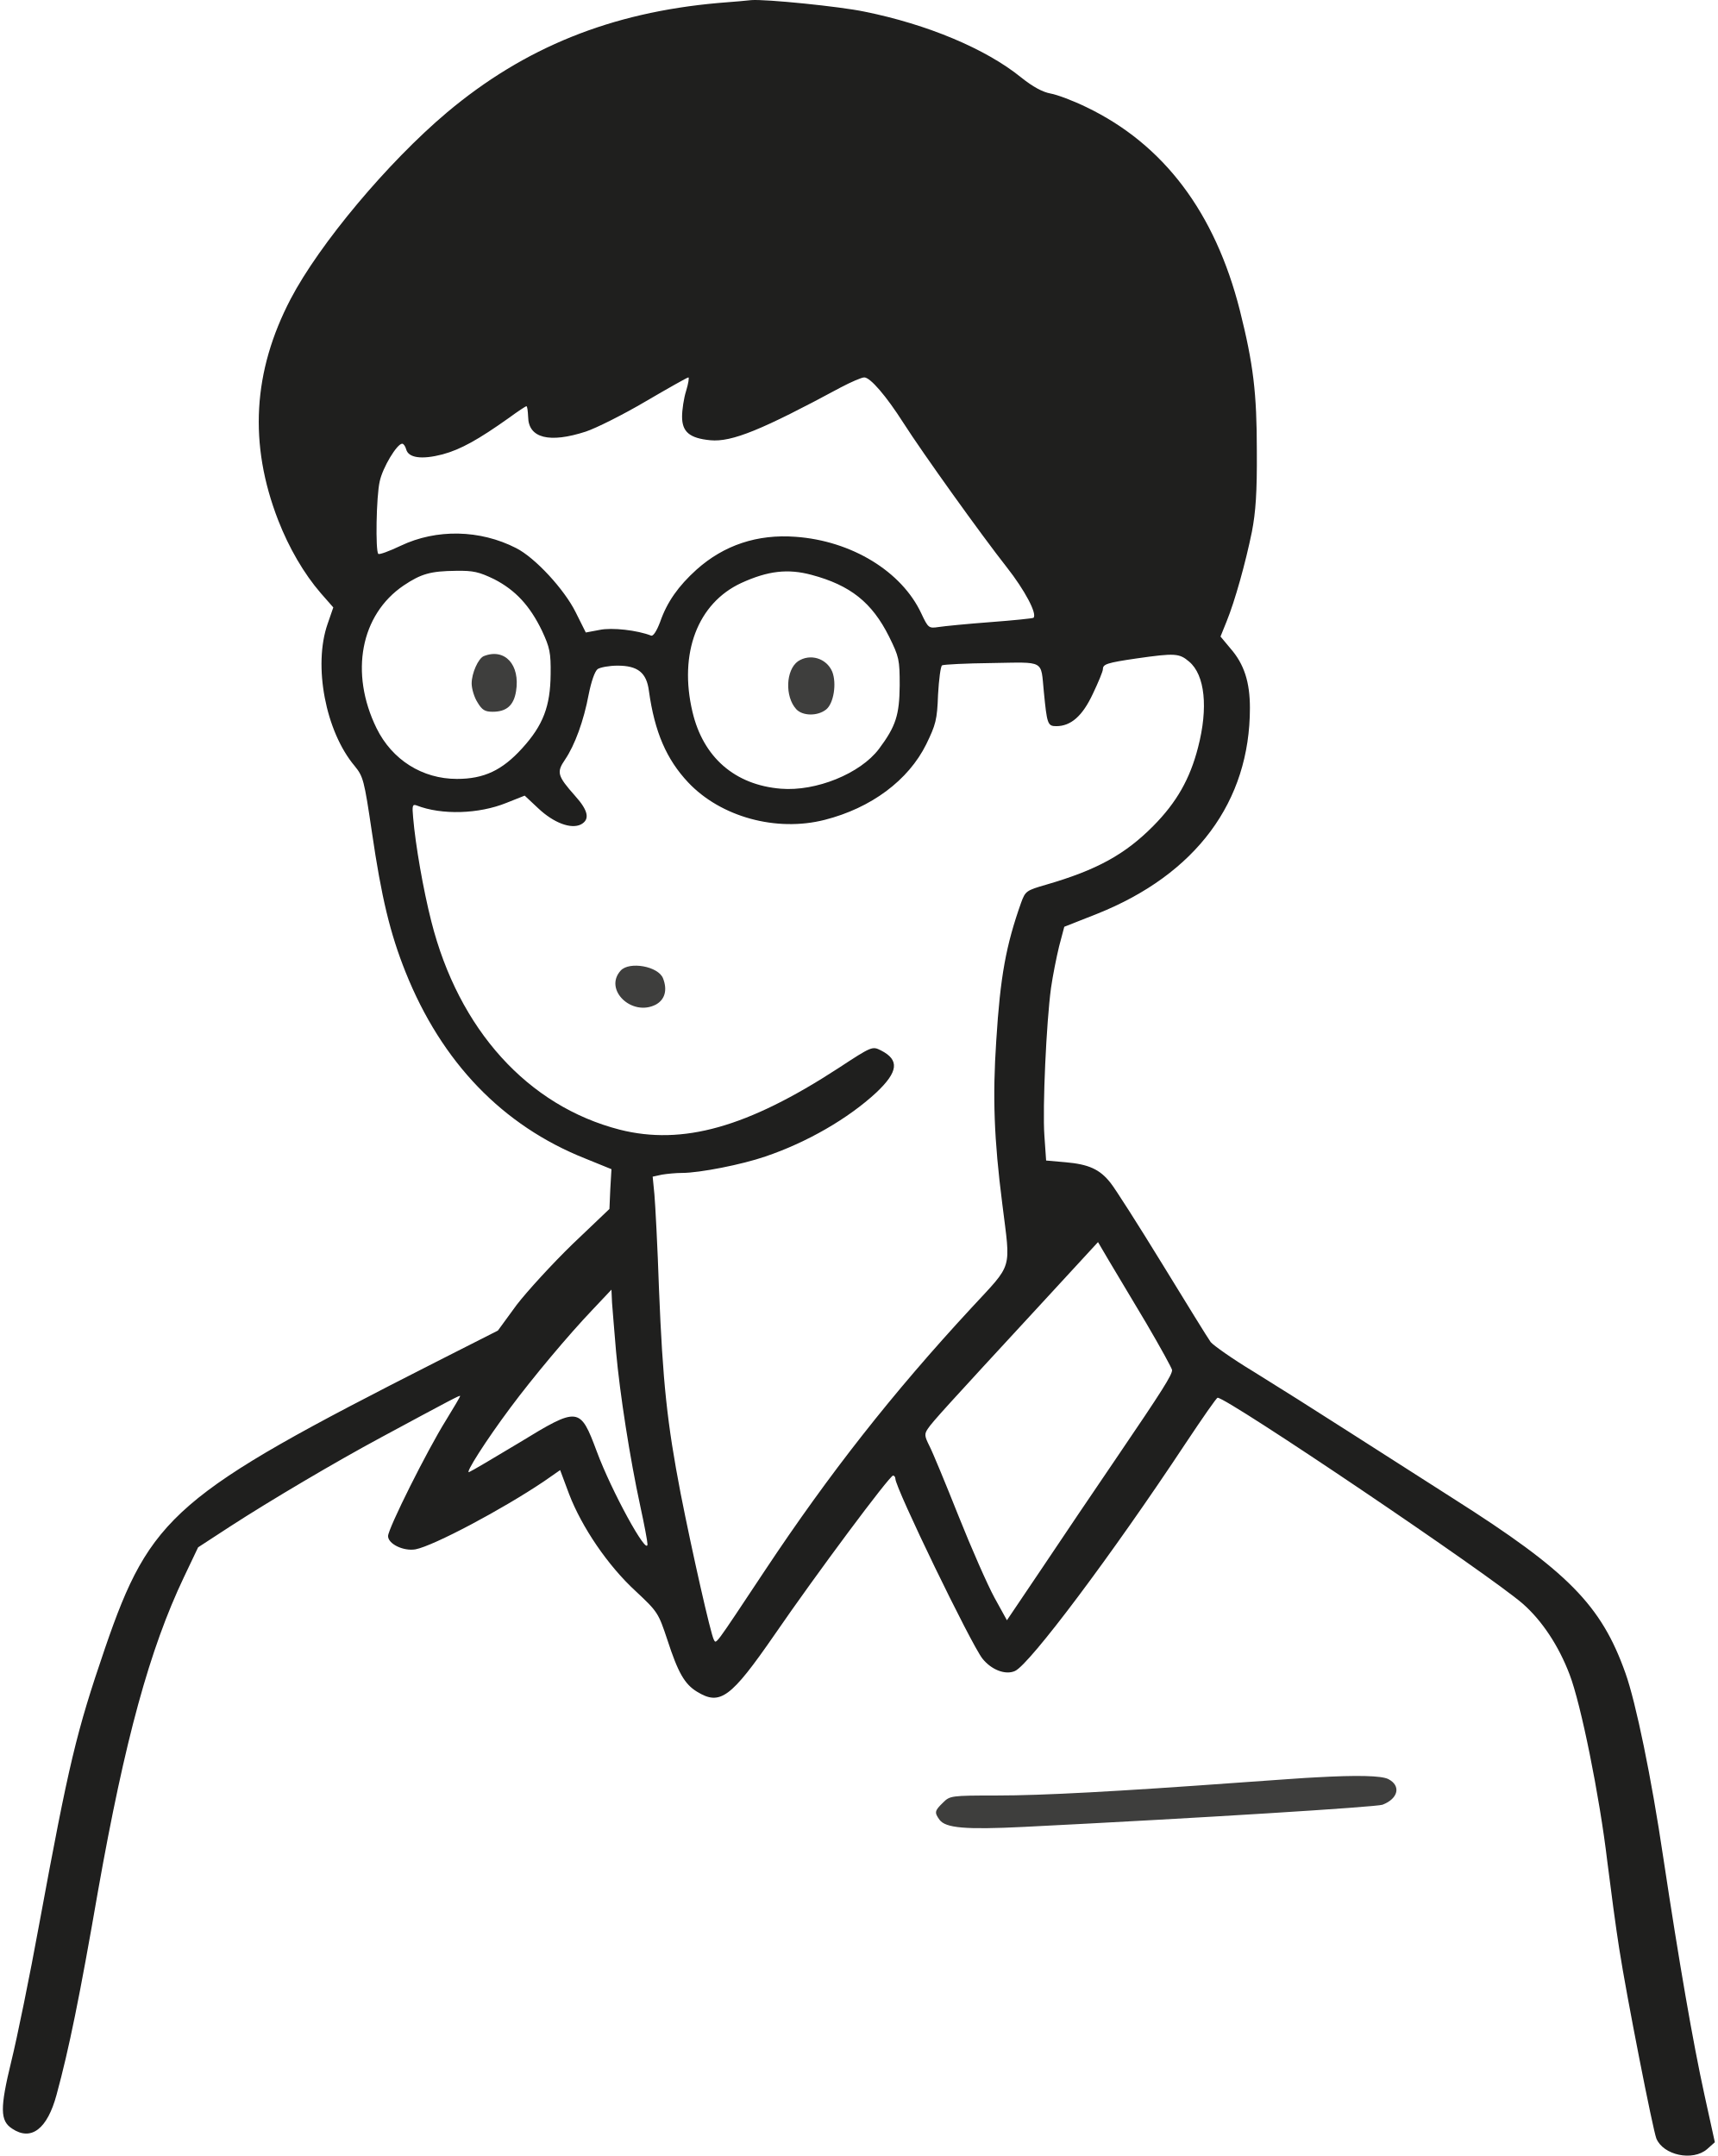
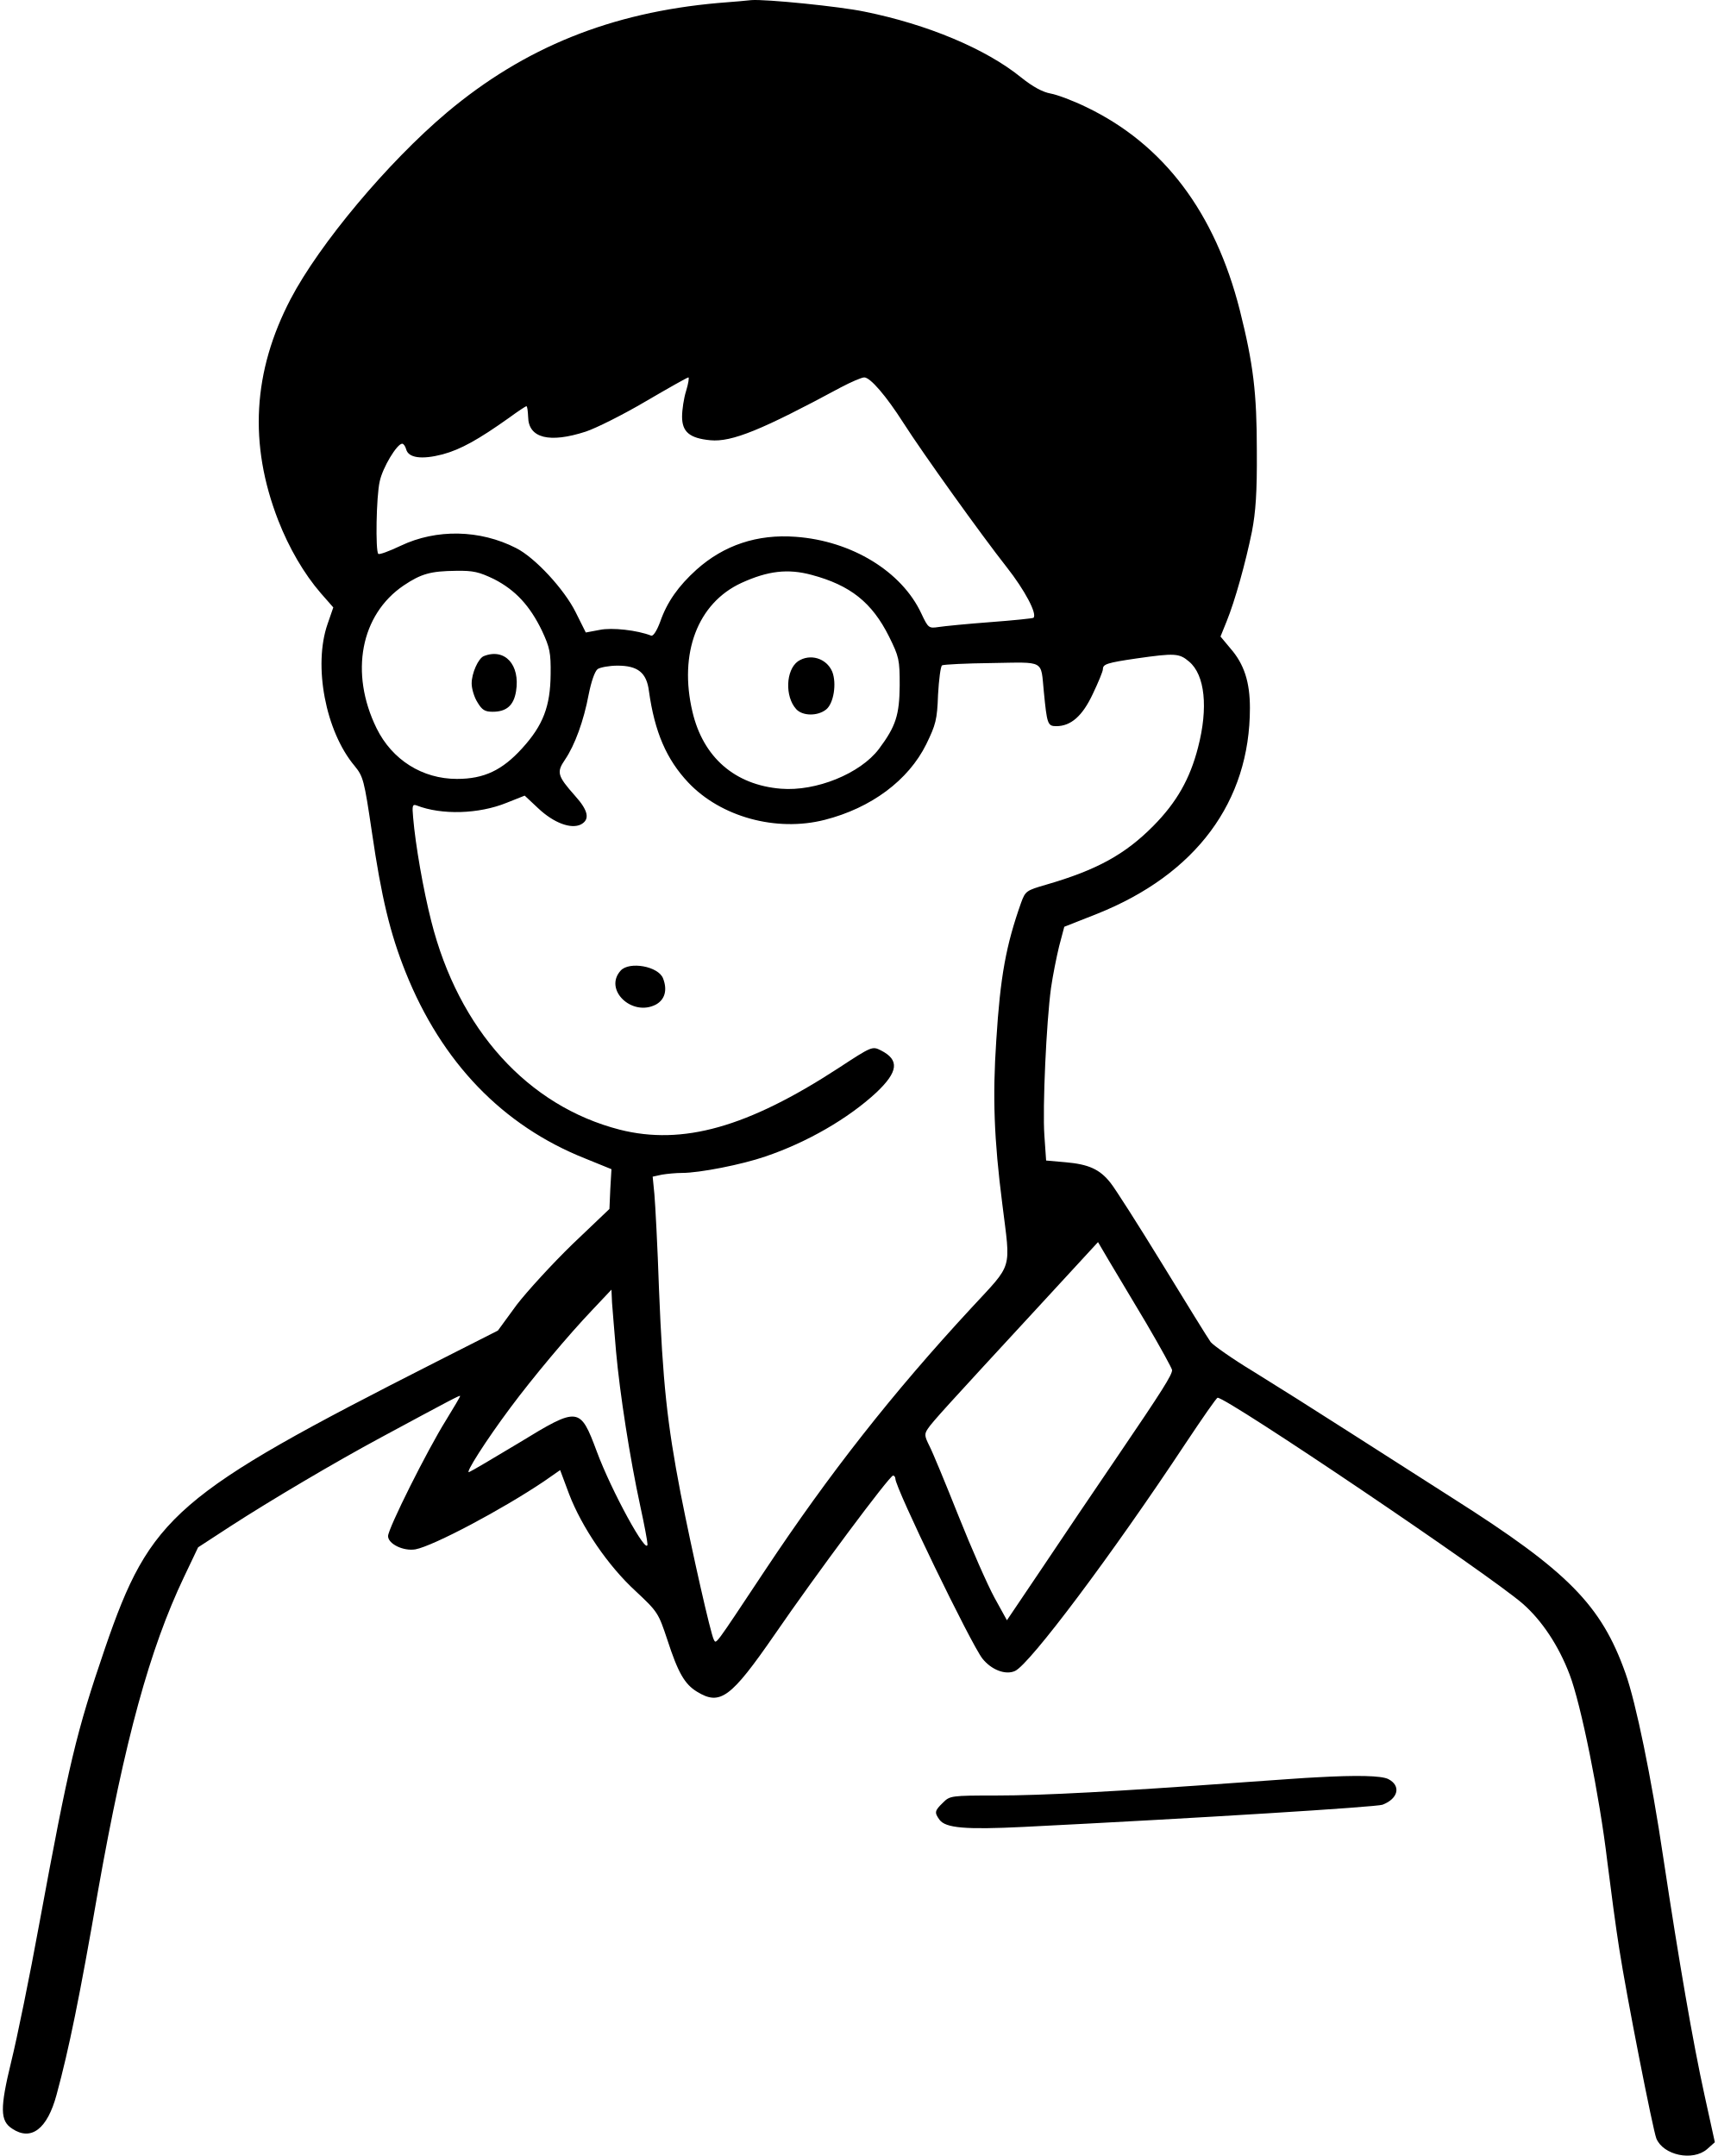
<svg xmlns="http://www.w3.org/2000/svg" width="192" height="241" viewBox="0 0 192 241" fill="none">
-   <path d="M80.266 0.335C68.28 1.399 58.615 5.297 49.948 12.579C43.343 18.152 35.707 27.27 32.485 33.424C28.265 41.511 27.782 49.63 31.1 58.168C32.292 61.228 33.968 64.128 35.868 66.319L37.254 67.898L36.609 69.766C34.998 74.406 36.384 81.752 39.638 85.618C40.605 86.81 40.701 87.165 41.571 93.028C42.634 100.31 43.601 104.337 45.341 108.686C49.368 118.739 56.166 125.827 65.413 129.5L68.345 130.692L68.216 132.915L68.119 135.138L63.995 139.069C61.74 141.259 58.937 144.32 57.745 145.867L55.651 148.734L48.788 152.214C19.534 167.067 16.827 169.418 11.737 184.239C8.515 193.679 7.709 197.062 4.391 215.04C3.328 220.871 1.91 227.798 1.266 230.408C-0.023 235.692 0.009 237.077 1.362 237.947C3.489 239.365 5.293 237.98 6.324 234.146C7.709 229.055 8.901 223.223 10.963 211.335C13.96 194.452 16.73 184.336 20.564 176.281L22.143 172.963L25.752 170.611C30.23 167.711 37.479 163.426 42.57 160.687C50.463 156.434 51.43 155.919 51.43 156.048C51.43 156.144 50.721 157.337 49.851 158.754C47.757 162.105 43.375 170.868 43.375 171.706C43.375 172.576 45.083 173.414 46.436 173.188C48.466 172.801 56.166 168.71 60.806 165.584L62.61 164.328L63.608 167.002C65.026 170.707 67.958 175.024 71.051 177.86C73.532 180.179 73.596 180.308 74.595 183.305C75.787 186.978 76.528 188.266 77.914 189.104C80.491 190.683 81.683 189.813 86.58 182.725C91.252 175.927 99.436 164.94 99.822 164.94C99.951 164.94 100.08 165.101 100.08 165.294C100.08 166.325 108.521 183.756 109.81 185.399C110.809 186.655 112.387 187.268 113.451 186.784C115.094 186.043 124.276 173.8 132.524 161.332C134.393 158.529 135.971 156.241 136.1 156.241C137.196 156.241 166.45 175.991 170.22 179.277C172.346 181.146 174.215 183.949 175.439 187.171C176.696 190.425 178.79 200.735 179.66 208.113C180.046 211.206 180.626 215.555 180.981 217.779C181.818 223.191 184.75 238.044 185.137 239.043C185.91 240.911 189.196 241.62 190.807 240.235L191.677 239.462L190.517 234.178C189.229 228.314 187.682 219.357 185.91 207.63C184.589 198.705 182.849 190.296 181.69 187.042C178.983 179.406 175.246 175.637 162.455 167.518C159.523 165.649 154.272 162.298 150.76 160.043C147.248 157.788 142.447 154.759 140.095 153.309C137.743 151.892 135.617 150.377 135.327 150.023C135.037 149.636 132.621 145.706 129.914 141.292C127.208 136.878 124.598 132.786 124.115 132.206C122.923 130.692 121.666 130.144 119.121 129.919L116.93 129.725L116.737 126.954C116.511 123.829 116.962 114.196 117.478 110.426C117.671 109.073 118.09 106.979 118.38 105.787L118.96 103.596L122.633 102.146C133.684 97.732 139.709 89.613 139.709 79.142C139.709 76.242 139.064 74.245 137.55 72.505L136.422 71.152L137.099 69.477C138.033 67.189 139.225 62.904 139.934 59.424C140.353 57.233 140.514 55.075 140.482 50.403C140.482 43.927 140.095 40.705 138.581 34.68C135.81 23.758 130.075 16.122 121.409 11.966C119.959 11.258 118.155 10.581 117.414 10.452C116.544 10.291 115.448 9.711 114.127 8.648C110.197 5.458 103.656 2.72 96.633 1.302C93.894 0.722 85.517 -0.116 83.971 0.013C83.713 0.045 82.037 0.207 80.266 0.335ZM76.689 43.702C76.431 44.507 76.238 45.828 76.238 46.569C76.238 48.277 77.076 48.986 79.396 49.211C81.812 49.437 85.163 48.051 93.958 43.315C95.118 42.703 96.31 42.187 96.6 42.187C97.277 42.187 99.049 44.249 100.982 47.278C103.141 50.661 109.746 59.875 112.516 63.387C114.546 65.965 115.964 68.639 115.513 69.058C115.448 69.122 113.29 69.348 110.712 69.541C108.135 69.734 105.525 69.992 104.913 70.089C103.817 70.25 103.753 70.218 102.98 68.574C100.789 63.87 95.183 60.455 88.932 60.004C84.647 59.682 80.91 60.939 77.849 63.677C75.819 65.514 74.563 67.286 73.79 69.509C73.403 70.54 73.016 71.12 72.791 71.055C71.244 70.443 68.409 70.121 67.024 70.411L65.477 70.701L64.35 68.445C63.093 65.9 59.807 62.324 57.68 61.261C53.653 59.199 48.788 59.102 44.793 61.003C43.504 61.615 42.377 62.034 42.28 61.905C41.958 61.583 42.054 55.494 42.441 53.818C42.763 52.272 44.374 49.598 44.954 49.598C45.115 49.598 45.308 49.888 45.405 50.242C45.663 51.176 47.113 51.402 49.465 50.79C51.494 50.242 53.46 49.147 56.907 46.698C57.874 45.989 58.743 45.409 58.84 45.409C58.937 45.409 59.001 45.925 59.033 46.601C59.066 48.986 61.418 49.565 65.477 48.244C66.637 47.858 69.666 46.344 72.179 44.861C74.659 43.412 76.818 42.187 76.947 42.187C77.044 42.187 76.947 42.864 76.689 43.702ZM55.232 64.74C57.616 65.965 59.227 67.704 60.58 70.507C61.45 72.376 61.579 72.956 61.547 75.373C61.514 78.949 60.709 81.075 58.357 83.653C56.134 86.101 54.104 87.068 51.075 87.068C47.209 87.068 43.826 84.941 42.087 81.397C39.058 75.211 40.315 68.703 45.115 65.449C47.08 64.128 48.144 63.838 50.979 63.806C52.912 63.774 53.556 63.935 55.232 64.74ZM90.704 64.257C95.054 65.417 97.47 67.35 99.371 71.152C100.499 73.439 100.563 73.729 100.563 76.629C100.531 79.915 100.144 81.172 98.243 83.717C96.149 86.488 91.188 88.485 87.289 88.163C82.134 87.744 78.59 84.651 77.398 79.561C75.852 73.02 77.978 67.415 82.875 65.159C85.839 63.806 88.062 63.548 90.704 64.257ZM132.911 73.955C134.683 75.437 135.069 79.11 133.909 83.556C133.007 87.068 131.525 89.677 128.916 92.319C125.758 95.509 122.601 97.249 116.93 98.892C114.707 99.536 114.611 99.601 114.127 100.922C112.452 105.658 111.807 109.105 111.356 116.322C110.938 122.573 111.099 127.309 112.033 134.59C112.967 142.129 113.29 141.098 108.586 146.189C99.758 155.726 92.67 164.747 85.485 175.572C79.75 184.207 80.072 183.788 79.782 183.272C79.428 182.596 77.398 173.639 76.077 166.938C74.563 159.076 74.08 154.501 73.661 144.159C73.5 139.359 73.242 134.59 73.145 133.495L72.952 131.529L73.983 131.304C74.563 131.207 75.562 131.111 76.238 131.111C78.204 131.111 82.94 130.176 85.549 129.274C90.221 127.695 94.828 125.021 97.954 122.122C100.402 119.802 100.563 118.481 98.469 117.418C97.502 116.934 97.47 116.934 93.733 119.383C83.552 126.02 76.303 128.05 69.279 126.278C59.001 123.636 51.269 115.098 48.208 102.984C47.306 99.44 46.436 94.446 46.178 91.385C46.049 90.032 46.114 89.871 46.565 90.032C49.368 91.127 53.524 90.999 56.617 89.742L58.647 88.936L60.161 90.354C61.901 91.997 63.834 92.706 64.93 92.158C65.96 91.611 65.767 90.612 64.285 88.969C62.288 86.713 62.191 86.327 63.157 84.909C64.253 83.298 65.252 80.56 65.799 77.628C66.089 76.178 66.476 75.05 66.798 74.793C67.088 74.599 68.087 74.406 69.021 74.406C71.277 74.406 72.275 75.179 72.533 77.241C73.177 81.848 74.498 84.877 76.915 87.454C80.555 91.321 86.774 93.028 92.186 91.643C97.374 90.322 101.53 87.229 103.527 83.202C104.591 81.011 104.752 80.463 104.848 77.66C104.945 75.952 105.138 74.47 105.299 74.374C105.46 74.277 107.941 74.148 110.841 74.116C116.866 74.019 116.318 73.729 116.673 77.306C117.027 80.914 117.091 81.172 118.058 81.172C119.701 81.172 120.99 80.044 122.15 77.563C122.762 76.275 123.277 75.05 123.277 74.793C123.277 74.245 123.728 74.084 127.047 73.6C131.332 72.988 131.815 73.02 132.911 73.955ZM128.078 147.832C129.689 150.571 131.01 152.987 131.01 153.148C131.01 153.696 129.914 155.436 124.92 162.781C122.375 166.519 118.541 172.189 116.415 175.379L112.549 181.114L111.163 178.601C110.39 177.183 108.586 173.091 107.136 169.451C105.686 165.81 104.236 162.298 103.882 161.622C103.334 160.526 103.302 160.301 103.721 159.688C104.236 158.915 105.944 157.047 115.964 146.189L122.73 138.843L123.922 140.873C124.566 141.968 126.435 145.093 128.078 147.832ZM68.86 151.086C69.279 155.758 70.407 163.007 71.567 168.355C72.018 170.417 72.372 172.318 72.372 172.608C72.372 174.026 68.345 166.68 66.701 162.234C64.833 157.24 64.672 157.208 58.035 161.267C55.2 162.975 52.686 164.457 52.429 164.553C51.945 164.747 54.297 161.042 57.036 157.369C59.549 153.986 63.544 149.217 66.218 146.414L68.345 144.159L68.409 145.609C68.474 146.414 68.667 148.863 68.86 151.086Z" fill="#1F1F1E" />
-   <path d="M54.072 73.343C53.46 73.6 52.719 75.243 52.719 76.403C52.719 76.983 53.009 77.95 53.363 78.498C53.879 79.368 54.201 79.561 55.071 79.561C56.617 79.561 57.422 78.852 57.68 77.273C58.164 74.309 56.424 72.408 54.072 73.343Z" fill="#3E3E3D" />
-   <path d="M89.19 73.922C87.837 74.889 87.708 77.853 88.997 79.271C89.706 80.044 91.381 80.076 92.347 79.303C93.185 78.626 93.54 76.403 93.024 75.082C92.38 73.568 90.543 73.02 89.19 73.922Z" fill="#3E3E3D" />
-   <path d="M69.376 108.493C67.442 110.62 70.632 113.68 73.306 112.295C74.305 111.747 74.627 110.684 74.112 109.363C73.596 108.01 70.342 107.43 69.376 108.493Z" fill="#3E3E3D" />
-   <path d="M147.119 198.673C146.152 198.705 142.318 198.995 138.581 199.253C124.856 200.251 116.544 200.703 111.421 200.703C106.266 200.703 106.169 200.735 105.396 201.508C104.462 202.41 104.429 202.603 105.009 203.409C105.686 204.343 107.909 204.537 114.417 204.214C134.328 203.216 153.82 201.991 154.529 201.734C156.301 201.057 156.623 199.607 155.174 198.866C154.4 198.479 151.694 198.415 147.119 198.673Z" fill="#3E3E3D" />
+   <path d="M80.266 0.335C68.28 1.399 58.615 5.297 49.948 12.579C43.343 18.152 35.707 27.27 32.485 33.424C28.265 41.511 27.782 49.63 31.1 58.168C32.292 61.228 33.968 64.128 35.868 66.319L37.254 67.898L36.609 69.766C34.998 74.406 36.384 81.752 39.638 85.618C40.605 86.81 40.701 87.165 41.571 93.028C42.634 100.31 43.601 104.337 45.341 108.686C49.368 118.739 56.166 125.827 65.413 129.5L68.345 130.692L68.216 132.915L68.119 135.138L63.995 139.069C61.74 141.259 58.937 144.32 57.745 145.867L55.651 148.734L48.788 152.214C19.534 167.067 16.827 169.418 11.737 184.239C8.515 193.679 7.709 197.062 4.391 215.04C3.328 220.871 1.91 227.798 1.266 230.408C-0.023 235.692 0.009 237.077 1.362 237.947C3.489 239.365 5.293 237.98 6.324 234.146C7.709 229.055 8.901 223.223 10.963 211.335C13.96 194.452 16.73 184.336 20.564 176.281L22.143 172.963L25.752 170.611C30.23 167.711 37.479 163.426 42.57 160.687C50.463 156.434 51.43 155.919 51.43 156.048C51.43 156.144 50.721 157.337 49.851 158.754C47.757 162.105 43.375 170.868 43.375 171.706C43.375 172.576 45.083 173.414 46.436 173.188C48.466 172.801 56.166 168.71 60.806 165.584L62.61 164.328L63.608 167.002C65.026 170.707 67.958 175.024 71.051 177.86C73.532 180.179 73.596 180.308 74.595 183.305C75.787 186.978 76.528 188.266 77.914 189.104C80.491 190.683 81.683 189.813 86.58 182.725C91.252 175.927 99.436 164.94 99.822 164.94C99.951 164.94 100.08 165.101 100.08 165.294C100.08 166.325 108.521 183.756 109.81 185.399C110.809 186.655 112.387 187.268 113.451 186.784C115.094 186.043 124.276 173.8 132.524 161.332C134.393 158.529 135.971 156.241 136.1 156.241C137.196 156.241 166.45 175.991 170.22 179.277C172.346 181.146 174.215 183.949 175.439 187.171C176.696 190.425 178.79 200.735 179.66 208.113C180.046 211.206 180.626 215.555 180.981 217.779C181.818 223.191 184.75 238.044 185.137 239.043C185.91 240.911 189.196 241.62 190.807 240.235L191.677 239.462L190.517 234.178C189.229 228.314 187.682 219.357 185.91 207.63C184.589 198.705 182.849 190.296 181.69 187.042C178.983 179.406 175.246 175.637 162.455 167.518C159.523 165.649 154.272 162.298 150.76 160.043C147.248 157.788 142.447 154.759 140.095 153.309C137.743 151.892 135.617 150.377 135.327 150.023C135.037 149.636 132.621 145.706 129.914 141.292C127.208 136.878 124.598 132.786 124.115 132.206C122.923 130.692 121.666 130.144 119.121 129.919L116.93 129.725L116.737 126.954C116.511 123.829 116.962 114.196 117.478 110.426C117.671 109.073 118.09 106.979 118.38 105.787L118.96 103.596L122.633 102.146C133.684 97.732 139.709 89.613 139.709 79.142C139.709 76.242 139.064 74.245 137.55 72.505L136.422 71.152L137.099 69.477C138.033 67.189 139.225 62.904 139.934 59.424C140.353 57.233 140.514 55.075 140.482 50.403C140.482 43.927 140.095 40.705 138.581 34.68C135.81 23.758 130.075 16.122 121.409 11.966C119.959 11.258 118.155 10.581 117.414 10.452C116.544 10.291 115.448 9.711 114.127 8.648C110.197 5.458 103.656 2.72 96.633 1.302C93.894 0.722 85.517 -0.116 83.971 0.013C83.713 0.045 82.037 0.207 80.266 0.335ZM76.689 43.702C76.431 44.507 76.238 45.828 76.238 46.569C76.238 48.277 77.076 48.986 79.396 49.211C81.812 49.437 85.163 48.051 93.958 43.315C95.118 42.703 96.31 42.187 96.6 42.187C97.277 42.187 99.049 44.249 100.982 47.278C103.141 50.661 109.746 59.875 112.516 63.387C114.546 65.965 115.964 68.639 115.513 69.058C115.448 69.122 113.29 69.348 110.712 69.541C108.135 69.734 105.525 69.992 104.913 70.089C103.817 70.25 103.753 70.218 102.98 68.574C100.789 63.87 95.183 60.455 88.932 60.004C84.647 59.682 80.91 60.939 77.849 63.677C75.819 65.514 74.563 67.286 73.79 69.509C73.403 70.54 73.016 71.12 72.791 71.055C71.244 70.443 68.409 70.121 67.024 70.411L65.477 70.701L64.35 68.445C63.093 65.9 59.807 62.324 57.68 61.261C53.653 59.199 48.788 59.102 44.793 61.003C43.504 61.615 42.377 62.034 42.28 61.905C41.958 61.583 42.054 55.494 42.441 53.818C42.763 52.272 44.374 49.598 44.954 49.598C45.115 49.598 45.308 49.888 45.405 50.242C45.663 51.176 47.113 51.402 49.465 50.79C51.494 50.242 53.46 49.147 56.907 46.698C57.874 45.989 58.743 45.409 58.84 45.409C58.937 45.409 59.001 45.925 59.033 46.601C59.066 48.986 61.418 49.565 65.477 48.244C66.637 47.858 69.666 46.344 72.179 44.861C74.659 43.412 76.818 42.187 76.947 42.187C77.044 42.187 76.947 42.864 76.689 43.702ZM55.232 64.74C57.616 65.965 59.227 67.704 60.58 70.507C61.45 72.376 61.579 72.956 61.547 75.373C61.514 78.949 60.709 81.075 58.357 83.653C56.134 86.101 54.104 87.068 51.075 87.068C47.209 87.068 43.826 84.941 42.087 81.397C39.058 75.211 40.315 68.703 45.115 65.449C47.08 64.128 48.144 63.838 50.979 63.806C52.912 63.774 53.556 63.935 55.232 64.74ZM90.704 64.257C95.054 65.417 97.47 67.35 99.371 71.152C100.499 73.439 100.563 73.729 100.563 76.629C100.531 79.915 100.144 81.172 98.243 83.717C96.149 86.488 91.188 88.485 87.289 88.163C82.134 87.744 78.59 84.651 77.398 79.561C75.852 73.02 77.978 67.415 82.875 65.159C85.839 63.806 88.062 63.548 90.704 64.257ZM132.911 73.955C134.683 75.437 135.069 79.11 133.909 83.556C133.007 87.068 131.525 89.677 128.916 92.319C125.758 95.509 122.601 97.249 116.93 98.892C114.707 99.536 114.611 99.601 114.127 100.922C112.452 105.658 111.807 109.105 111.356 116.322C110.938 122.573 111.099 127.309 112.033 134.59C112.967 142.129 113.29 141.098 108.586 146.189C99.758 155.726 92.67 164.747 85.485 175.572C79.75 184.207 80.072 183.788 79.782 183.272C79.428 182.596 77.398 173.639 76.077 166.938C74.563 159.076 74.08 154.501 73.661 144.159C73.5 139.359 73.242 134.59 73.145 133.495L72.952 131.529L73.983 131.304C74.563 131.207 75.562 131.111 76.238 131.111C78.204 131.111 82.94 130.176 85.549 129.274C90.221 127.695 94.828 125.021 97.954 122.122C100.402 119.802 100.563 118.481 98.469 117.418C97.502 116.934 97.47 116.934 93.733 119.383C83.552 126.02 76.303 128.05 69.279 126.278C59.001 123.636 51.269 115.098 48.208 102.984C47.306 99.44 46.436 94.446 46.178 91.385C46.049 90.032 46.114 89.871 46.565 90.032C49.368 91.127 53.524 90.999 56.617 89.742L58.647 88.936L60.161 90.354C61.901 91.997 63.834 92.706 64.93 92.158C65.96 91.611 65.767 90.612 64.285 88.969C62.288 86.713 62.191 86.327 63.157 84.909C64.253 83.298 65.252 80.56 65.799 77.628C66.089 76.178 66.476 75.05 66.798 74.793C67.088 74.599 68.087 74.406 69.021 74.406C71.277 74.406 72.275 75.179 72.533 77.241C73.177 81.848 74.498 84.877 76.915 87.454C80.555 91.321 86.774 93.028 92.186 91.643C97.374 90.322 101.53 87.229 103.527 83.202C104.591 81.011 104.752 80.463 104.848 77.66C104.945 75.952 105.138 74.47 105.299 74.374C105.46 74.277 107.941 74.148 110.841 74.116C116.866 74.019 116.318 73.729 116.673 77.306C117.027 80.914 117.091 81.172 118.058 81.172C119.701 81.172 120.99 80.044 122.15 77.563C122.762 76.275 123.277 75.05 123.277 74.793C123.277 74.245 123.728 74.084 127.047 73.6C131.332 72.988 131.815 73.02 132.911 73.955ZM128.078 147.832C129.689 150.571 131.01 152.987 131.01 153.148C131.01 153.696 129.914 155.436 124.92 162.781C122.375 166.519 118.541 172.189 116.415 175.379L112.549 181.114L111.163 178.601C110.39 177.183 108.586 173.091 107.136 169.451C105.686 165.81 104.236 162.298 103.882 161.622C103.334 160.526 103.302 160.301 103.721 159.688C104.236 158.915 105.944 157.047 115.964 146.189L122.73 138.843L123.922 140.873C124.566 141.968 126.435 145.093 128.078 147.832ZM68.86 151.086C69.279 155.758 70.407 163.007 71.567 168.355C72.018 170.417 72.372 172.318 72.372 172.608C72.372 174.026 68.345 166.68 66.701 162.234C64.833 157.24 64.672 157.208 58.035 161.267C55.2 162.975 52.686 164.457 52.429 164.553C51.945 164.747 54.297 161.042 57.036 157.369C59.549 153.986 63.544 149.217 66.218 146.414L68.345 144.159L68.409 145.609C68.474 146.414 68.667 148.863 68.86 151.086Z" fill="currentColor" />
+   <path d="M54.072 73.343C53.46 73.6 52.719 75.243 52.719 76.403C52.719 76.983 53.009 77.95 53.363 78.498C53.879 79.368 54.201 79.561 55.071 79.561C56.617 79.561 57.422 78.852 57.68 77.273C58.164 74.309 56.424 72.408 54.072 73.343Z" fill="currentColor" />
+   <path d="M89.19 73.922C87.837 74.889 87.708 77.853 88.997 79.271C89.706 80.044 91.381 80.076 92.347 79.303C93.185 78.626 93.54 76.403 93.024 75.082C92.38 73.568 90.543 73.02 89.19 73.922Z" fill="currentColor" />
+   <path d="M147.119 198.673C146.152 198.705 142.318 198.995 138.581 199.253C124.856 200.251 116.544 200.703 111.421 200.703C106.266 200.703 106.169 200.735 105.396 201.508C104.462 202.41 104.429 202.603 105.009 203.409C105.686 204.343 107.909 204.537 114.417 204.214C134.328 203.216 153.82 201.991 154.529 201.734C156.301 201.057 156.623 199.607 155.174 198.866C154.4 198.479 151.694 198.415 147.119 198.673Z" fill="currentColor" />
+   <path d="M69.376 108.493C67.442 110.62 70.632 113.68 73.306 112.295C74.305 111.747 74.627 110.684 74.112 109.363C73.596 108.01 70.342 107.43 69.376 108.493Z" fill="currentColor" />
</svg>
